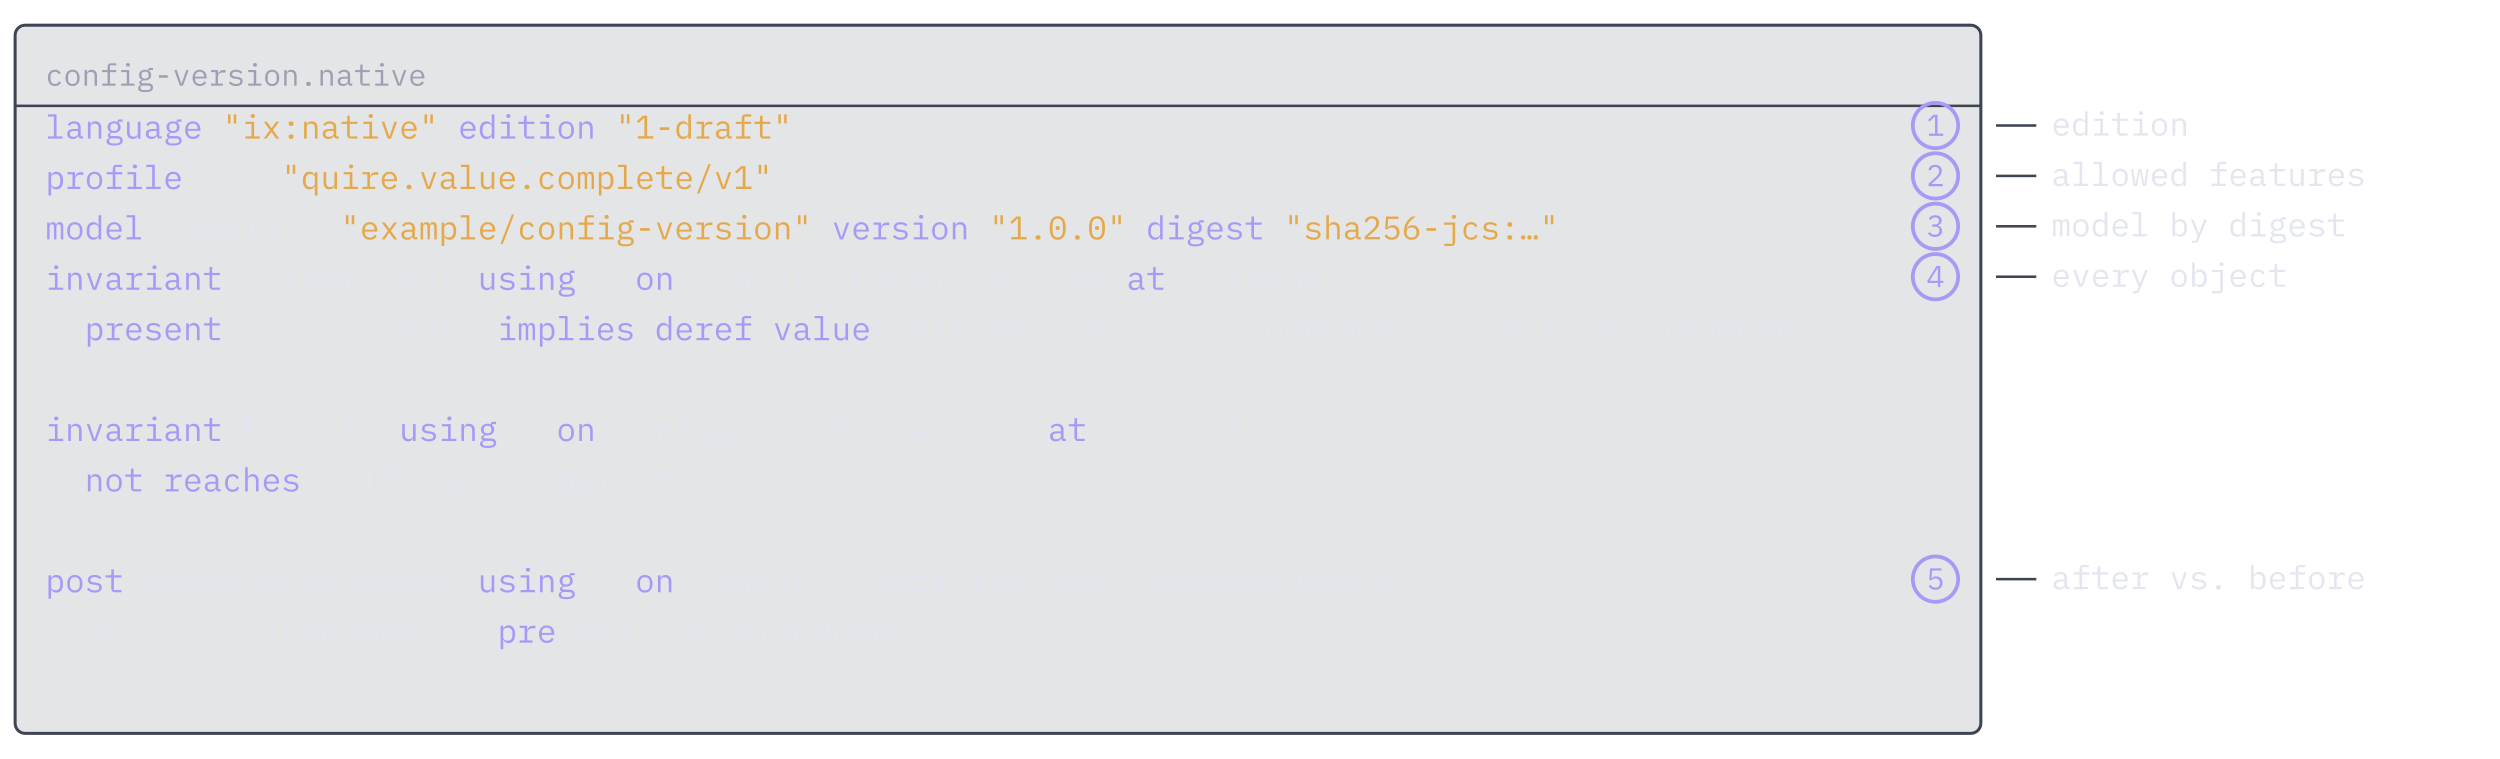
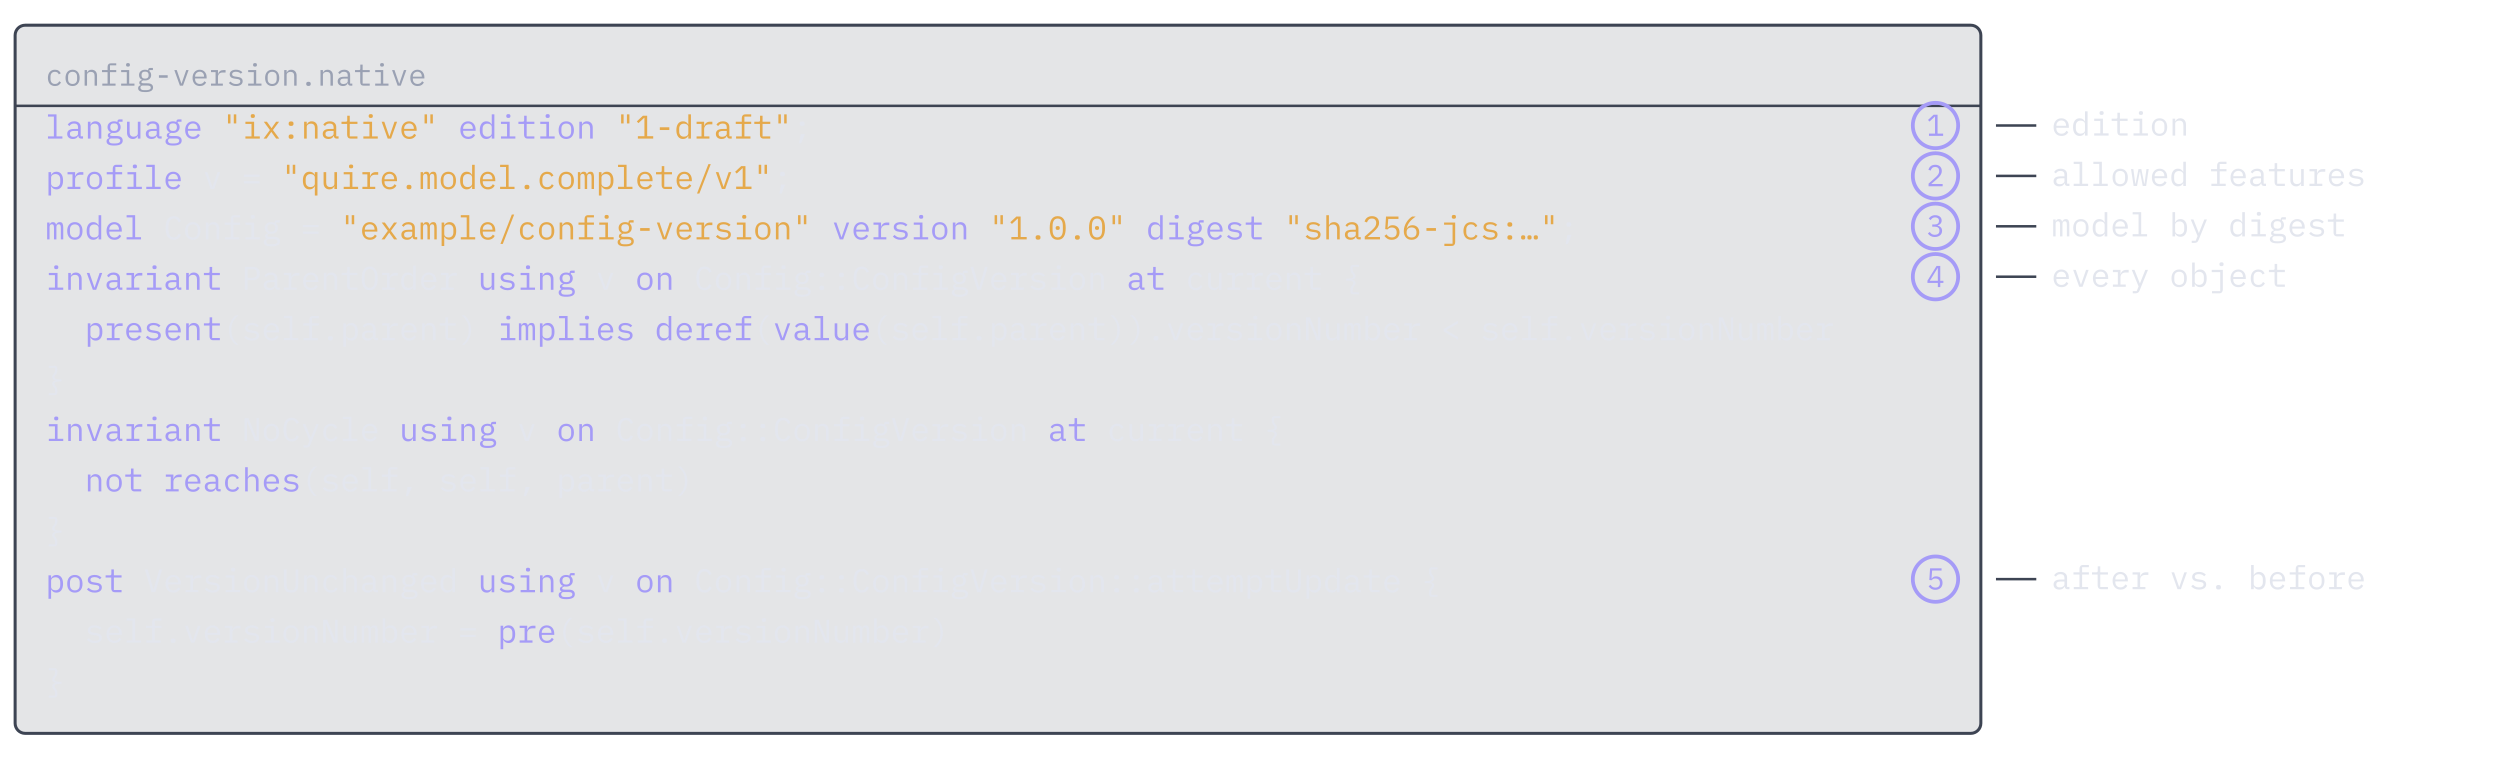
<svg xmlns="http://www.w3.org/2000/svg" width="992" height="301" viewBox="-6 -6 992 301" role="img" aria-label="An annotated QSL unit: (1) the header names the language and edition, (2) the profile says which part of the language the rules use, (3) the model line imports a domain package by exact identity and digest, (4) invariants must hold for every object, (5) a post rule compares a value after an operation with its value before.">
  <defs>
    <path id="mono_C" d="M323 -12Q195 -12 132 81Q70 174 70 349Q70 524 132 617Q195 710 323 710Q371 710 406 697Q441 684 466 662Q491 640 508 612Q525 585 538 557L466 524Q457 547 445 568Q433 588 416 604Q400 619 378 628Q355 637 323 637Q240 637 200 574Q159 511 159 406V292Q159 187 200 124Q240 61 323 61Q355 61 378 70Q400 79 416 94Q433 110 445 130Q457 151 466 174L538 141Q525 112 508 85Q491 58 466 36Q441 14 406 1Q371 -12 323 -12Z" />
    <path id="mono_N" d="M163 588H156V0H80V698H199L437 110H444V698H520V0H401Z" />
    <path id="mono_O" d="M300 -12Q236 -12 190 12Q144 37 114 83Q84 129 70 196Q56 263 56 349Q56 434 70 502Q84 569 114 615Q144 661 190 686Q236 710 300 710Q364 710 410 686Q456 661 486 615Q516 569 530 502Q544 434 544 349Q544 263 530 196Q516 129 486 83Q456 37 410 12Q364 -12 300 -12ZM300 61Q342 61 371 78Q400 94 419 124Q438 154 446 196Q455 239 455 292V406Q455 458 446 501Q438 544 419 574Q400 604 371 620Q342 637 300 637Q258 637 229 620Q200 604 181 574Q162 544 154 501Q145 458 145 406V292Q145 239 154 196Q162 154 181 124Q200 94 229 78Q258 61 300 61Z" />
    <path id="mono_P" d="M90 0V698H344Q441 698 492 645Q543 592 543 497Q543 402 492 349Q441 296 344 296H174V0ZM174 369H342Q395 369 424 396Q454 422 454 471V523Q454 572 424 598Q395 625 342 625H174Z" />
    <path id="mono_U" d="M164 698V279Q164 228 167 188Q170 148 183 120Q196 91 224 76Q251 61 300 61Q349 61 376 76Q404 91 417 120Q430 148 433 188Q436 228 436 279V698H520V299Q520 221 512 163Q505 105 482 66Q458 27 414 8Q371 -12 300 -12Q229 -12 186 8Q142 27 118 66Q95 105 88 163Q80 221 80 299V698Z" />
    <path id="mono_V" d="M243 0 36 698H125L224 349L299 85H304L379 349L478 698H564L357 0Z" />
    <path id="mono_a" d="M495 0Q448 0 428 24Q408 48 403 84H398Q381 39 344 14Q306 -12 243 -12Q162 -12 114 30Q66 72 66 145Q66 217 118 256Q171 295 288 295H398V346Q398 403 366 432Q334 460 275 460Q223 460 190 440Q157 419 137 384L83 424Q93 444 110 463Q127 482 152 496Q177 511 209 520Q241 528 280 528Q371 528 424 482Q478 436 478 354V70H550V0ZM257 55Q288 55 314 62Q339 70 358 82Q377 95 388 112Q398 130 398 150V235H288Q216 235 183 215Q150 195 150 157V136Q150 96 178 76Q207 55 257 55Z" />
    <path id="mono_b" d="M95 740H175V432H179Q229 528 338 528Q433 528 486 457Q540 386 540 258Q540 130 486 59Q433 -12 338 -12Q229 -12 179 84H175V0H95ZM307 59Q377 59 416 102Q454 144 454 214V302Q454 372 416 414Q377 457 307 457Q280 457 256 450Q232 443 214 430Q196 416 186 396Q175 377 175 351V165Q175 139 186 120Q196 100 214 86Q232 73 256 66Q280 59 307 59Z" />
    <path id="mono_braceleft" d="M319 -138Q277 -138 256 -114Q235 -91 235 -56V7Q235 34 240 54Q246 74 254 90Q262 106 272 118Q282 131 291 142Q308 162 314 176Q321 191 321 207Q321 245 286 262Q251 280 183 280H105V342H183Q251 342 286 360Q321 377 321 415Q321 431 314 446Q308 460 291 480Q282 491 272 504Q262 516 254 532Q246 547 240 568Q235 588 235 615V678Q235 713 256 736Q277 760 319 760H495V698H304V621Q304 580 316 558Q328 536 344 515Q361 493 376 470Q391 446 391 414Q391 372 362 346Q332 320 281 313V309Q332 302 362 276Q391 250 391 208Q391 176 376 152Q361 129 344 107Q328 86 316 64Q304 42 304 1V-76H495V-138Z" />
    <path id="mono_braceright" d="M281 760Q323 760 344 736Q365 713 365 678V615Q365 588 360 568Q354 547 346 532Q338 516 328 504Q318 491 309 480Q292 460 286 446Q279 431 279 415Q279 377 314 360Q349 342 417 342H495V280H417Q349 280 314 262Q279 245 279 207Q279 191 286 176Q292 162 309 142Q318 131 328 118Q338 106 346 90Q354 74 360 54Q365 34 365 7V-56Q365 -91 344 -114Q323 -138 281 -138H105V-76H296V1Q296 42 284 64Q272 86 256 107Q239 129 224 152Q209 176 209 208Q209 250 238 276Q268 302 319 309V313Q268 320 238 346Q209 372 209 414Q209 446 224 470Q239 493 256 515Q272 536 284 558Q296 580 296 621V698H105V760Z" />
    <path id="mono_c" d="M318 -12Q262 -12 218 8Q175 27 145 62Q115 97 100 147Q84 197 84 258Q84 319 100 369Q116 419 146 454Q176 490 219 509Q262 528 317 528Q392 528 439 495Q486 462 508 409L444 375Q430 415 398 437Q365 459 317 459Q282 459 254 448Q227 436 208 415Q189 394 180 365Q170 336 170 302V214Q170 180 180 151Q189 122 208 101Q227 80 255 68Q283 57 319 57Q371 57 405 81Q439 105 459 147L516 108Q493 56 444 22Q396 -12 318 -12Z" />
    <path id="mono_colon" d="M300 -9Q259 -9 242 8Q226 25 226 51V69Q226 95 242 112Q259 129 300 129Q341 129 358 112Q374 95 374 69V51Q374 25 358 8Q341 -9 300 -9ZM300 387Q259 387 242 404Q226 421 226 447V465Q226 491 242 508Q259 525 300 525Q341 525 358 508Q374 491 374 465V447Q374 421 358 404Q341 387 300 387Z" />
    <path id="mono_comma" d="M257 136H386L271 -141H204Z" />
    <path id="mono_d" d="M425 84H421Q371 -12 262 -12Q167 -12 114 59Q60 130 60 258Q60 386 114 457Q167 528 262 528Q371 528 421 432H425V740H505V0H425ZM293 59Q320 59 344 66Q368 73 386 86Q404 100 414 120Q425 139 425 165V351Q425 377 414 396Q404 416 386 430Q368 443 344 450Q320 457 293 457Q223 457 184 414Q146 372 146 302V214Q146 144 184 102Q223 59 293 59Z" />
    <path id="mono_e" d="M309 -12Q253 -12 208 7Q164 26 132 62Q101 97 84 146Q67 196 67 257Q67 319 84 369Q102 419 133 454Q164 490 208 509Q251 528 304 528Q356 528 398 509Q441 490 471 456Q501 423 517 377Q533 331 533 276V238H151V214Q151 180 162 151Q173 122 194 101Q214 80 244 68Q273 57 309 57Q361 57 399 81Q437 105 457 147L516 107Q493 55 440 22Q386 -12 309 -12ZM304 462Q271 462 243 450Q215 438 194 417Q174 396 162 368Q151 339 151 305V298H447V309Q447 343 436 371Q426 399 408 420Q389 440 362 451Q336 462 304 462Z" />
    <path id="mono_ellipsis" d="M107 -4Q72 -4 58 10Q44 25 44 47V76Q44 98 58 112Q72 127 107 127Q142 127 156 112Q170 98 170 76V47Q170 25 156 10Q142 -4 107 -4ZM300 -4Q265 -4 251 10Q237 25 237 47V76Q237 98 251 112Q265 127 300 127Q335 127 349 112Q363 98 363 76V47Q363 25 349 10Q335 -4 300 -4ZM493 -4Q458 -4 444 10Q430 25 430 47V76Q430 98 444 112Q458 127 493 127Q528 127 542 112Q556 98 556 76V47Q556 25 542 10Q528 -4 493 -4Z" />
    <path id="mono_equal" d="M62 372V440H538V372ZM62 172V240H538V172Z" />
    <path id="mono_f" d="M83 68H257V448H73V516H257V622Q257 674 284 707Q312 740 371 740H544V672H337V516H544V448H337V68H521V0H83Z" />
    <path id="mono_five" d="M501 625H189L169 358H176Q202 393 234 414Q266 434 322 434Q368 434 406 420Q445 405 473 377Q501 349 517 310Q533 270 533 219Q533 168 517 126Q501 83 470 52Q439 22 395 5Q351 -12 295 -12Q251 -12 216 -2Q182 8 156 25Q129 42 109 63Q89 84 73 107L136 155Q150 134 164 117Q179 100 198 88Q217 75 241 68Q265 61 297 61Q369 61 408 100Q446 139 446 208V216Q446 285 407 324Q368 363 295 363Q245 363 218 346Q190 329 167 304L96 314L121 698H501Z" />
    <path id="mono_four" d="M378 0V137H34V211L336 698H458V206H562V137H458V0ZM109 206H378V633H374Z" />
    <path id="mono_g" d="M561 -59Q561 -137 496 -174Q431 -212 301 -212Q176 -212 122 -179Q67 -146 67 -84Q67 -42 89 -19Q111 4 151 15V27Q129 38 117 55Q105 72 105 98Q105 138 132 158Q158 178 198 188V192Q150 213 124 254Q97 295 97 350Q97 389 111 422Q125 455 152 478Q178 502 215 515Q252 528 297 528Q355 528 399 507V516Q399 546 413 566Q427 586 461 586H556V516H440V481Q468 457 483 424Q498 391 498 350Q498 311 484 278Q469 245 443 222Q417 198 380 185Q342 172 297 172Q284 172 272 173Q260 174 248 176Q236 174 223 170Q210 165 199 158Q188 150 181 140Q174 130 174 117Q174 94 197 86Q220 79 257 79H371Q471 79 516 42Q561 4 561 -59ZM486 -63Q486 -32 461 -14Q436 5 374 5H195Q143 -16 143 -65Q143 -99 170 -124Q197 -148 260 -148H338Q408 -148 447 -126Q486 -105 486 -63ZM297 234Q357 234 386 262Q414 290 414 336V365Q414 411 386 438Q357 466 297 466Q237 466 209 438Q181 411 181 365V336Q181 290 209 262Q237 234 297 234Z" />
    <path id="mono_h" d="M98 740H178V432H182Q190 451 202 468Q214 486 232 499Q249 512 273 520Q297 528 329 528Q410 528 459 476Q508 425 508 331V0H428V317Q428 388 397 422Q366 457 306 457Q282 457 259 451Q236 445 218 433Q200 421 189 402Q178 383 178 358V0H98Z" />
    <path id="mono_hyphen" d="M155 262V346H445V262Z" />
    <path id="mono_i" d="M332 630Q297 630 283 644Q269 659 269 681V697Q269 719 283 734Q297 748 332 748Q367 748 381 734Q395 719 395 697V681Q395 659 381 644Q367 630 332 630ZM106 68H292V448H106V516H372V68H546V0H106Z" />
    <path id="mono_j" d="M102 -132H352V448H93V516H432V-82Q432 -134 404 -167Q377 -200 318 -200H102ZM392 630Q357 630 343 644Q329 659 329 681V697Q329 719 343 734Q357 748 392 748Q427 748 441 734Q455 719 455 697V681Q455 659 441 644Q427 630 392 630Z" />
    <path id="mono_l" d="M80 68H260V672H80V740H340V68H520V0H80Z" />
    <path id="mono_less" d="M85 265V345L515 594V511L160 310V302L515 101V16Z" />
    <path id="mono_m" d="M54 0V516H128V456H132Q144 486 166 507Q188 528 231 528Q276 528 298 506Q320 483 325 447H328Q342 482 368 505Q394 528 440 528Q503 528 524 484Q546 440 546 358V0H472V345Q472 411 458 436Q445 462 409 462Q377 462 357 442Q337 421 337 379V0H263V345Q263 411 250 436Q236 462 201 462Q169 462 148 442Q128 421 128 379V0Z" />
    <path id="mono_n" d="M98 0V516H178V432H182Q190 451 202 468Q214 486 232 499Q249 512 273 520Q297 528 329 528Q410 528 459 476Q508 425 508 331V0H428V317Q428 388 397 422Q366 457 306 457Q282 457 259 451Q236 445 218 433Q200 421 189 402Q178 383 178 358V0Z" />
    <path id="mono_o" d="M300 -12Q246 -12 202 7Q159 26 128 62Q98 97 82 146Q66 196 66 258Q66 319 82 369Q98 419 128 454Q159 490 202 509Q246 528 300 528Q354 528 398 509Q441 490 472 454Q502 419 518 369Q534 319 534 258Q534 196 518 146Q502 97 472 62Q441 26 398 7Q354 -12 300 -12ZM300 57Q367 57 408 97Q449 137 449 221V295Q449 379 408 419Q367 459 300 459Q233 459 192 419Q151 379 151 295V221Q151 137 192 97Q233 57 300 57Z" />
    <path id="mono_one" d="M85 0V73H285V636H278L102 472L53 525L238 698H369V73H553V0Z" />
    <path id="mono_p" d="M95 516H175V432H179Q229 528 338 528Q433 528 486 457Q540 386 540 258Q540 130 486 59Q433 -12 338 -12Q229 -12 179 84H175V-200H95ZM307 59Q377 59 416 102Q454 144 454 214V302Q454 372 416 414Q377 457 307 457Q280 457 256 450Q232 443 214 430Q196 416 186 396Q175 377 175 351V165Q175 139 186 120Q196 100 214 86Q232 73 256 66Q280 59 307 59Z" />
    <path id="mono_parenleft" d="M205 311Q205 384 222 452Q238 519 266 577Q295 635 333 682Q371 728 413 760H494Q450 727 412 684Q373 640 344 588Q314 537 297 478Q280 418 280 354V268Q280 204 297 144Q314 85 344 34Q373 -18 412 -62Q450 -105 494 -138H413Q371 -107 333 -60Q295 -13 266 45Q238 103 222 170Q205 238 205 311Z" />
    <path id="mono_parenright" d="M395 311Q395 238 378 170Q362 103 334 45Q305 -13 267 -60Q229 -107 187 -138H106Q149 -105 188 -62Q227 -18 256 34Q286 85 303 144Q320 204 320 268V354Q320 418 303 478Q286 537 256 588Q227 640 188 684Q149 727 106 760H187Q229 728 267 682Q305 635 334 577Q362 519 378 452Q395 384 395 311Z" />
    <path id="mono_period" d="M300 -9Q259 -9 242 8Q226 25 226 51V69Q226 95 242 112Q259 129 300 129Q341 129 358 112Q374 95 374 69V51Q374 25 358 8Q341 -9 300 -9Z" />
    <path id="mono_q" d="M425 84H421Q371 -12 262 -12Q167 -12 114 59Q60 130 60 258Q60 386 114 457Q167 528 262 528Q371 528 421 432H425V516H505V-200H425ZM293 59Q320 59 344 66Q368 73 386 86Q404 100 414 120Q425 139 425 165V351Q425 377 414 396Q404 416 386 430Q368 443 344 450Q320 457 293 457Q223 457 184 414Q146 372 146 302V214Q146 144 184 102Q223 59 293 59Z" />
    <path id="mono_quotedbl" d="M174 463V740H250V463ZM351 463V740H427V463Z" />
    <path id="mono_r" d="M77 68H228V448H77V516H308V386H313Q329 447 374 482Q418 516 487 516H559V436H462Q393 436 350 396Q308 356 308 291V68H469V0H77Z" />
    <path id="mono_s" d="M306 -12Q225 -12 166 16Q108 43 67 89L121 136Q158 97 202 76Q246 55 308 55Q368 55 406 76Q445 98 445 144Q445 164 438 178Q430 191 417 199Q404 207 388 212Q372 216 354 219L273 231Q246 235 214 242Q183 249 157 264Q131 280 114 306Q96 332 96 374Q96 413 112 442Q127 470 155 490Q183 509 221 518Q259 528 304 528Q374 528 426 506Q477 484 514 445L462 396Q453 407 440 418Q426 430 406 440Q387 449 361 455Q335 461 301 461Q240 461 208 440Q175 419 175 379Q175 359 182 346Q190 332 203 324Q216 316 232 312Q249 307 266 304L347 292Q375 288 406 281Q437 274 463 258Q489 243 506 217Q524 191 524 149Q524 72 464 30Q405 -12 306 -12Z" />
    <path id="mono_semicolon" d="M257 136H386L271 -141H204ZM300 387Q259 387 242 404Q226 421 226 447V465Q226 491 242 508Q259 525 300 525Q341 525 358 508Q374 491 374 465V447Q374 421 358 404Q341 387 300 387Z" />
    <path id="mono_six" d="M301 -12Q246 -12 202 6Q158 25 128 60Q97 94 80 144Q64 194 64 256Q64 334 88 402Q111 471 148 528Q184 584 229 628Q274 671 317 698H425Q368 657 324 618Q279 579 245 536Q211 494 188 446Q165 397 150 336L155 334Q180 377 221 406Q262 434 327 434Q373 434 411 419Q449 404 477 376Q505 348 520 308Q536 268 536 219Q536 168 519 126Q502 83 472 52Q441 22 398 5Q354 -12 301 -12ZM300 59Q372 59 412 98Q451 137 451 208V216Q451 287 412 326Q372 365 300 365Q228 365 188 326Q149 287 149 216V208Q149 137 188 98Q228 59 300 59Z" />
    <path id="mono_slash" d="M90 -138 438 760H510L162 -138Z" />
    <path id="mono_t" d="M325 0Q266 0 238 33Q211 66 211 118V448H39V516H167Q193 516 204 526Q214 537 214 563V698H291V516H526V448H291V68H526V0Z" />
    <path id="mono_three" d="M270 402Q343 402 380 434Q416 467 416 518V525Q416 581 380 609Q345 637 288 637Q232 637 198 612Q163 588 141 548L78 596Q91 617 110 638Q129 658 154 674Q180 690 214 700Q247 710 290 710Q335 710 374 698Q413 687 442 664Q471 642 488 609Q504 576 504 534Q504 500 494 473Q483 446 464 426Q446 406 421 392Q396 378 368 371V367Q397 361 424 348Q451 334 472 312Q493 291 506 260Q518 230 518 191Q518 146 500 108Q483 71 452 44Q420 18 376 3Q331 -12 277 -12Q231 -12 196 -2Q160 8 132 25Q105 42 84 63Q64 84 48 107L111 155Q125 134 140 117Q155 100 174 88Q194 75 219 68Q244 61 277 61Q351 61 390 95Q430 129 430 192V200Q430 262 392 296Q353 330 276 330H193V402Z" />
    <path id="mono_two" d="M537 0H71V86L304 296Q355 342 388 390Q421 439 421 493V505Q421 568 388 602Q355 637 290 637Q226 637 192 604Q157 572 140 518L65 546Q75 577 92 606Q110 636 137 659Q164 682 202 696Q241 710 292 710Q344 710 384 695Q425 680 452 653Q480 626 494 589Q509 552 509 508Q509 468 498 433Q486 398 466 366Q445 334 416 304Q388 273 353 243L158 73H537Z" />
    <path id="mono_u" d="M422 84H418Q410 65 398 48Q386 30 368 17Q351 4 327 -4Q303 -12 271 -12Q190 -12 141 40Q92 91 92 185V516H172V199Q172 128 203 94Q234 59 294 59Q318 59 341 65Q364 71 382 83Q400 95 411 114Q422 132 422 158V516H502V0H422Z" />
    <path id="mono_v" d="M249 0 64 516H145L219 300L299 67H303L383 300L457 516H536L351 0Z" />
    <path id="mono_w" d="M30 516H101L160 70H169L257 516H345L433 70H442L501 516H570L491 0H387L305 432H297L213 0H109Z" />
    <path id="mono_x" d="M61 0 253 262 66 516H162L240 407L302 321H306L366 407L443 516H535L346 263L540 0H444L357 121L298 203H294L237 121L153 0Z" />
    <path id="mono_y" d="M467 516H547L291 -113Q282 -135 271 -152Q260 -168 245 -178Q230 -189 209 -194Q188 -200 159 -200H83V-132H203L261 10L53 516H135L222 300L299 104H303L380 300Z" />
    <path id="mono_zero" d="M300 -12Q236 -12 190 12Q144 37 114 83Q84 129 70 196Q56 263 56 349Q56 434 70 502Q84 569 114 615Q144 661 190 686Q236 710 300 710Q364 710 410 686Q456 661 486 615Q516 569 530 502Q544 434 544 349Q544 263 530 196Q516 129 486 83Q456 37 410 12Q364 -12 300 -12ZM300 61Q342 61 372 78Q402 94 420 124Q439 154 448 196Q457 239 457 292V406Q457 458 448 501Q439 544 420 574Q402 604 372 620Q342 637 300 637Q258 637 228 620Q198 604 180 574Q161 544 152 501Q143 458 143 406V292Q143 239 152 196Q161 154 180 124Q198 94 228 78Q258 61 300 61ZM300 290Q265 290 252 304Q238 318 238 338V360Q238 380 252 394Q265 408 300 408Q335 408 348 394Q362 380 362 360V338Q362 318 348 304Q335 290 300 290Z" />
  </defs>
  <rect x="0" y="4" width="780" height="281" rx="4" stroke="#3d4453" stroke-width="1.2" fill="#3d4453" fill-opacity="0.14" />
  <g fill="#9aa1b3" transform="translate(12,28) scale(0.012,-0.012)">
    <use href="#mono_c" x="0" />
    <use href="#mono_o" x="600" />
    <use href="#mono_n" x="1200" />
    <use href="#mono_f" x="1800" />
    <use href="#mono_i" x="2400" />
    <use href="#mono_g" x="3000" />
    <use href="#mono_hyphen" x="3600" />
    <use href="#mono_v" x="4200" />
    <use href="#mono_e" x="4800" />
    <use href="#mono_r" x="5400" />
    <use href="#mono_s" x="6000" />
    <use href="#mono_i" x="6600" />
    <use href="#mono_o" x="7200" />
    <use href="#mono_n" x="7800" />
    <use href="#mono_period" x="8400" />
    <use href="#mono_n" x="9000" />
    <use href="#mono_a" x="9600" />
    <use href="#mono_t" x="10200" />
    <use href="#mono_i" x="10800" />
    <use href="#mono_v" x="11400" />
    <use href="#mono_e" x="12000" />
  </g>
  <path d="M0,36 L780,36" fill="none" stroke="#3d4453" stroke-width="1" />
  <g fill="#a59bf7" transform="translate(12,49) scale(0.013,-0.013)">
    <use href="#mono_l" x="0" />
    <use href="#mono_a" x="600" />
    <use href="#mono_n" x="1200" />
    <use href="#mono_g" x="1800" />
    <use href="#mono_u" x="2400" />
    <use href="#mono_a" x="3000" />
    <use href="#mono_g" x="3600" />
    <use href="#mono_e" x="4200" />
  </g>
  <g fill="#e3e6ee" transform="translate(74.4,49) scale(0.013,-0.013)" />
  <g fill="#e5a94b" transform="translate(82.2,49) scale(0.013,-0.013)">
    <use href="#mono_quotedbl" x="0" />
    <use href="#mono_i" x="600" />
    <use href="#mono_x" x="1200" />
    <use href="#mono_colon" x="1800" />
    <use href="#mono_n" x="2400" />
    <use href="#mono_a" x="3000" />
    <use href="#mono_t" x="3600" />
    <use href="#mono_i" x="4200" />
    <use href="#mono_v" x="4800" />
    <use href="#mono_e" x="5400" />
    <use href="#mono_quotedbl" x="6000" />
  </g>
  <g fill="#e3e6ee" transform="translate(168,49) scale(0.013,-0.013)" />
  <g fill="#a59bf7" transform="translate(175.8,49) scale(0.013,-0.013)">
    <use href="#mono_e" x="0" />
    <use href="#mono_d" x="600" />
    <use href="#mono_i" x="1200" />
    <use href="#mono_t" x="1800" />
    <use href="#mono_i" x="2400" />
    <use href="#mono_o" x="3000" />
    <use href="#mono_n" x="3600" />
  </g>
  <g fill="#e3e6ee" transform="translate(230.4,49) scale(0.013,-0.013)" />
  <g fill="#e5a94b" transform="translate(238.2,49) scale(0.013,-0.013)">
    <use href="#mono_quotedbl" x="0" />
    <use href="#mono_one" x="600" />
    <use href="#mono_hyphen" x="1200" />
    <use href="#mono_d" x="1800" />
    <use href="#mono_r" x="2400" />
    <use href="#mono_a" x="3000" />
    <use href="#mono_f" x="3600" />
    <use href="#mono_t" x="4200" />
    <use href="#mono_quotedbl" x="4800" />
  </g>
  <g fill="#e3e6ee" transform="translate(308.4,49) scale(0.013,-0.013)">
    <use href="#mono_semicolon" x="0" />
  </g>
  <g fill="#a59bf7" transform="translate(12,69) scale(0.013,-0.013)">
    <use href="#mono_p" x="0" />
    <use href="#mono_r" x="600" />
    <use href="#mono_o" x="1200" />
    <use href="#mono_f" x="1800" />
    <use href="#mono_i" x="2400" />
    <use href="#mono_l" x="3000" />
    <use href="#mono_e" x="3600" />
  </g>
  <g fill="#e3e6ee" transform="translate(66.6,69) scale(0.013,-0.013)" />
  <g fill="#e3e6ee" transform="translate(74.4,69) scale(0.013,-0.013)">
    <use href="#mono_v" x="0" />
  </g>
  <g fill="#e3e6ee" transform="translate(82.2,69) scale(0.013,-0.013)" />
  <g fill="#e3e6ee" transform="translate(90,69) scale(0.013,-0.013)">
    <use href="#mono_equal" x="0" />
  </g>
  <g fill="#e3e6ee" transform="translate(97.8,69) scale(0.013,-0.013)" />
  <g fill="#e5a94b" transform="translate(105.6,69) scale(0.013,-0.013)">
    <use href="#mono_quotedbl" x="0" />
    <use href="#mono_q" x="600" />
    <use href="#mono_u" x="1200" />
    <use href="#mono_i" x="1800" />
    <use href="#mono_r" x="2400" />
    <use href="#mono_e" x="3000" />
    <use href="#mono_period" x="3600" />
-     <use href="#mono_v" x="4200" />
-     <use href="#mono_a" x="4800" />
-     <use href="#mono_l" x="5400" />
-     <use href="#mono_u" x="6000" />
-     <use href="#mono_e" x="6600" />
+     <use href="#mono_m" x="4200" />
+     <use href="#mono_o" x="4800" />
+     <use href="#mono_d" x="5400" />
+     <use href="#mono_e" x="6000" />
+     <use href="#mono_l" x="6600" />
    <use href="#mono_period" x="7200" />
    <use href="#mono_c" x="7800" />
    <use href="#mono_o" x="8400" />
    <use href="#mono_m" x="9000" />
    <use href="#mono_p" x="9600" />
    <use href="#mono_l" x="10200" />
    <use href="#mono_e" x="10800" />
    <use href="#mono_t" x="11400" />
    <use href="#mono_e" x="12000" />
    <use href="#mono_slash" x="12600" />
    <use href="#mono_v" x="13200" />
    <use href="#mono_one" x="13800" />
    <use href="#mono_quotedbl" x="14400" />
  </g>
  <g fill="#e3e6ee" transform="translate(300.6,69) scale(0.013,-0.013)">
    <use href="#mono_semicolon" x="0" />
  </g>
  <g fill="#a59bf7" transform="translate(12,89) scale(0.013,-0.013)">
    <use href="#mono_m" x="0" />
    <use href="#mono_o" x="600" />
    <use href="#mono_d" x="1200" />
    <use href="#mono_e" x="1800" />
    <use href="#mono_l" x="2400" />
  </g>
  <g fill="#e3e6ee" transform="translate(51,89) scale(0.013,-0.013)" />
  <g fill="#e3e6ee" transform="translate(58.8,89) scale(0.013,-0.013)">
    <use href="#mono_C" x="0" />
    <use href="#mono_o" x="600" />
    <use href="#mono_n" x="1200" />
    <use href="#mono_f" x="1800" />
    <use href="#mono_i" x="2400" />
    <use href="#mono_g" x="3000" />
  </g>
  <g fill="#e3e6ee" transform="translate(105.6,89) scale(0.013,-0.013)" />
  <g fill="#e3e6ee" transform="translate(113.4,89) scale(0.013,-0.013)">
    <use href="#mono_equal" x="0" />
  </g>
  <g fill="#e3e6ee" transform="translate(121.2,89) scale(0.013,-0.013)" />
  <g fill="#e5a94b" transform="translate(129,89) scale(0.013,-0.013)">
    <use href="#mono_quotedbl" x="0" />
    <use href="#mono_e" x="600" />
    <use href="#mono_x" x="1200" />
    <use href="#mono_a" x="1800" />
    <use href="#mono_m" x="2400" />
    <use href="#mono_p" x="3000" />
    <use href="#mono_l" x="3600" />
    <use href="#mono_e" x="4200" />
    <use href="#mono_slash" x="4800" />
    <use href="#mono_c" x="5400" />
    <use href="#mono_o" x="6000" />
    <use href="#mono_n" x="6600" />
    <use href="#mono_f" x="7200" />
    <use href="#mono_i" x="7800" />
    <use href="#mono_g" x="8400" />
    <use href="#mono_hyphen" x="9000" />
    <use href="#mono_v" x="9600" />
    <use href="#mono_e" x="10200" />
    <use href="#mono_r" x="10800" />
    <use href="#mono_s" x="11400" />
    <use href="#mono_i" x="12000" />
    <use href="#mono_o" x="12600" />
    <use href="#mono_n" x="13200" />
    <use href="#mono_quotedbl" x="13800" />
  </g>
  <g fill="#e3e6ee" transform="translate(316.2,89) scale(0.013,-0.013)" />
  <g fill="#a59bf7" transform="translate(324,89) scale(0.013,-0.013)">
    <use href="#mono_v" x="0" />
    <use href="#mono_e" x="600" />
    <use href="#mono_r" x="1200" />
    <use href="#mono_s" x="1800" />
    <use href="#mono_i" x="2400" />
    <use href="#mono_o" x="3000" />
    <use href="#mono_n" x="3600" />
  </g>
  <g fill="#e3e6ee" transform="translate(378.6,89) scale(0.013,-0.013)" />
  <g fill="#e5a94b" transform="translate(386.4,89) scale(0.013,-0.013)">
    <use href="#mono_quotedbl" x="0" />
    <use href="#mono_one" x="600" />
    <use href="#mono_period" x="1200" />
    <use href="#mono_zero" x="1800" />
    <use href="#mono_period" x="2400" />
    <use href="#mono_zero" x="3000" />
    <use href="#mono_quotedbl" x="3600" />
  </g>
  <g fill="#e3e6ee" transform="translate(441,89) scale(0.013,-0.013)" />
  <g fill="#a59bf7" transform="translate(448.8,89) scale(0.013,-0.013)">
    <use href="#mono_d" x="0" />
    <use href="#mono_i" x="600" />
    <use href="#mono_g" x="1200" />
    <use href="#mono_e" x="1800" />
    <use href="#mono_s" x="2400" />
    <use href="#mono_t" x="3000" />
  </g>
  <g fill="#e3e6ee" transform="translate(495.6,89) scale(0.013,-0.013)" />
  <g fill="#e5a94b" transform="translate(503.4,89) scale(0.013,-0.013)">
    <use href="#mono_quotedbl" x="0" />
    <use href="#mono_s" x="600" />
    <use href="#mono_h" x="1200" />
    <use href="#mono_a" x="1800" />
    <use href="#mono_two" x="2400" />
    <use href="#mono_five" x="3000" />
    <use href="#mono_six" x="3600" />
    <use href="#mono_hyphen" x="4200" />
    <use href="#mono_j" x="4800" />
    <use href="#mono_c" x="5400" />
    <use href="#mono_s" x="6000" />
    <use href="#mono_colon" x="6600" />
    <use href="#mono_ellipsis" x="7200" />
    <use href="#mono_quotedbl" x="7800" />
  </g>
  <g fill="#e3e6ee" transform="translate(612.6,89) scale(0.013,-0.013)">
    <use href="#mono_semicolon" x="0" />
  </g>
  <g fill="#a59bf7" transform="translate(12,109) scale(0.013,-0.013)">
    <use href="#mono_i" x="0" />
    <use href="#mono_n" x="600" />
    <use href="#mono_v" x="1200" />
    <use href="#mono_a" x="1800" />
    <use href="#mono_r" x="2400" />
    <use href="#mono_i" x="3000" />
    <use href="#mono_a" x="3600" />
    <use href="#mono_n" x="4200" />
    <use href="#mono_t" x="4800" />
  </g>
  <g fill="#e3e6ee" transform="translate(82.2,109) scale(0.013,-0.013)" />
  <g fill="#e3e6ee" transform="translate(90,109) scale(0.013,-0.013)">
    <use href="#mono_P" x="0" />
    <use href="#mono_a" x="600" />
    <use href="#mono_r" x="1200" />
    <use href="#mono_e" x="1800" />
    <use href="#mono_n" x="2400" />
    <use href="#mono_t" x="3000" />
    <use href="#mono_O" x="3600" />
    <use href="#mono_r" x="4200" />
    <use href="#mono_d" x="4800" />
    <use href="#mono_e" x="5400" />
    <use href="#mono_r" x="6000" />
  </g>
  <g fill="#e3e6ee" transform="translate(175.8,109) scale(0.013,-0.013)" />
  <g fill="#a59bf7" transform="translate(183.6,109) scale(0.013,-0.013)">
    <use href="#mono_u" x="0" />
    <use href="#mono_s" x="600" />
    <use href="#mono_i" x="1200" />
    <use href="#mono_n" x="1800" />
    <use href="#mono_g" x="2400" />
  </g>
  <g fill="#e3e6ee" transform="translate(222.6,109) scale(0.013,-0.013)" />
  <g fill="#e3e6ee" transform="translate(230.4,109) scale(0.013,-0.013)">
    <use href="#mono_v" x="0" />
  </g>
  <g fill="#e3e6ee" transform="translate(238.2,109) scale(0.013,-0.013)" />
  <g fill="#a59bf7" transform="translate(246,109) scale(0.013,-0.013)">
    <use href="#mono_o" x="0" />
    <use href="#mono_n" x="600" />
  </g>
  <g fill="#e3e6ee" transform="translate(261.6,109) scale(0.013,-0.013)" />
  <g fill="#e3e6ee" transform="translate(269.4,109) scale(0.013,-0.013)">
    <use href="#mono_C" x="0" />
    <use href="#mono_o" x="600" />
    <use href="#mono_n" x="1200" />
    <use href="#mono_f" x="1800" />
    <use href="#mono_i" x="2400" />
    <use href="#mono_g" x="3000" />
  </g>
  <g fill="#e3e6ee" transform="translate(316.2,109) scale(0.013,-0.013)">
    <use href="#mono_colon" x="0" />
    <use href="#mono_colon" x="600" />
  </g>
  <g fill="#e3e6ee" transform="translate(331.8,109) scale(0.013,-0.013)">
    <use href="#mono_C" x="0" />
    <use href="#mono_o" x="600" />
    <use href="#mono_n" x="1200" />
    <use href="#mono_f" x="1800" />
    <use href="#mono_i" x="2400" />
    <use href="#mono_g" x="3000" />
    <use href="#mono_V" x="3600" />
    <use href="#mono_e" x="4200" />
    <use href="#mono_r" x="4800" />
    <use href="#mono_s" x="5400" />
    <use href="#mono_i" x="6000" />
    <use href="#mono_o" x="6600" />
    <use href="#mono_n" x="7200" />
  </g>
  <g fill="#e3e6ee" transform="translate(433.2,109) scale(0.013,-0.013)" />
  <g fill="#a59bf7" transform="translate(441,109) scale(0.013,-0.013)">
    <use href="#mono_a" x="0" />
    <use href="#mono_t" x="600" />
  </g>
  <g fill="#e3e6ee" transform="translate(456.6,109) scale(0.013,-0.013)" />
  <g fill="#e3e6ee" transform="translate(464.4,109) scale(0.013,-0.013)">
    <use href="#mono_c" x="0" />
    <use href="#mono_u" x="600" />
    <use href="#mono_r" x="1200" />
    <use href="#mono_r" x="1800" />
    <use href="#mono_e" x="2400" />
    <use href="#mono_n" x="3000" />
    <use href="#mono_t" x="3600" />
  </g>
  <g fill="#e3e6ee" transform="translate(519,109) scale(0.013,-0.013)" />
  <g fill="#e3e6ee" transform="translate(526.8,109) scale(0.013,-0.013)">
    <use href="#mono_braceleft" x="0" />
  </g>
  <g fill="#e3e6ee" transform="translate(12,129) scale(0.013,-0.013)" />
  <g fill="#a59bf7" transform="translate(27.6,129) scale(0.013,-0.013)">
    <use href="#mono_p" x="0" />
    <use href="#mono_r" x="600" />
    <use href="#mono_e" x="1200" />
    <use href="#mono_s" x="1800" />
    <use href="#mono_e" x="2400" />
    <use href="#mono_n" x="3000" />
    <use href="#mono_t" x="3600" />
  </g>
  <g fill="#e3e6ee" transform="translate(82.2,129) scale(0.013,-0.013)">
    <use href="#mono_parenleft" x="0" />
  </g>
  <g fill="#e3e6ee" transform="translate(90,129) scale(0.013,-0.013)">
    <use href="#mono_s" x="0" />
    <use href="#mono_e" x="600" />
    <use href="#mono_l" x="1200" />
    <use href="#mono_f" x="1800" />
  </g>
  <g fill="#e3e6ee" transform="translate(121.2,129) scale(0.013,-0.013)">
    <use href="#mono_period" x="0" />
  </g>
  <g fill="#e3e6ee" transform="translate(129,129) scale(0.013,-0.013)">
    <use href="#mono_p" x="0" />
    <use href="#mono_a" x="600" />
    <use href="#mono_r" x="1200" />
    <use href="#mono_e" x="1800" />
    <use href="#mono_n" x="2400" />
    <use href="#mono_t" x="3000" />
  </g>
  <g fill="#e3e6ee" transform="translate(175.8,129) scale(0.013,-0.013)">
    <use href="#mono_parenright" x="0" />
  </g>
  <g fill="#e3e6ee" transform="translate(183.6,129) scale(0.013,-0.013)" />
  <g fill="#a59bf7" transform="translate(191.4,129) scale(0.013,-0.013)">
    <use href="#mono_i" x="0" />
    <use href="#mono_m" x="600" />
    <use href="#mono_p" x="1200" />
    <use href="#mono_l" x="1800" />
    <use href="#mono_i" x="2400" />
    <use href="#mono_e" x="3000" />
    <use href="#mono_s" x="3600" />
  </g>
  <g fill="#e3e6ee" transform="translate(246,129) scale(0.013,-0.013)" />
  <g fill="#a59bf7" transform="translate(253.8,129) scale(0.013,-0.013)">
    <use href="#mono_d" x="0" />
    <use href="#mono_e" x="600" />
    <use href="#mono_r" x="1200" />
    <use href="#mono_e" x="1800" />
    <use href="#mono_f" x="2400" />
  </g>
  <g fill="#e3e6ee" transform="translate(292.8,129) scale(0.013,-0.013)">
    <use href="#mono_parenleft" x="0" />
  </g>
  <g fill="#a59bf7" transform="translate(300.6,129) scale(0.013,-0.013)">
    <use href="#mono_v" x="0" />
    <use href="#mono_a" x="600" />
    <use href="#mono_l" x="1200" />
    <use href="#mono_u" x="1800" />
    <use href="#mono_e" x="2400" />
  </g>
  <g fill="#e3e6ee" transform="translate(339.6,129) scale(0.013,-0.013)">
    <use href="#mono_parenleft" x="0" />
  </g>
  <g fill="#e3e6ee" transform="translate(347.4,129) scale(0.013,-0.013)">
    <use href="#mono_s" x="0" />
    <use href="#mono_e" x="600" />
    <use href="#mono_l" x="1200" />
    <use href="#mono_f" x="1800" />
  </g>
  <g fill="#e3e6ee" transform="translate(378.6,129) scale(0.013,-0.013)">
    <use href="#mono_period" x="0" />
  </g>
  <g fill="#e3e6ee" transform="translate(386.4,129) scale(0.013,-0.013)">
    <use href="#mono_p" x="0" />
    <use href="#mono_a" x="600" />
    <use href="#mono_r" x="1200" />
    <use href="#mono_e" x="1800" />
    <use href="#mono_n" x="2400" />
    <use href="#mono_t" x="3000" />
  </g>
  <g fill="#e3e6ee" transform="translate(433.2,129) scale(0.013,-0.013)">
    <use href="#mono_parenright" x="0" />
    <use href="#mono_parenright" x="600" />
    <use href="#mono_period" x="1200" />
  </g>
  <g fill="#e3e6ee" transform="translate(456.6,129) scale(0.013,-0.013)">
    <use href="#mono_v" x="0" />
    <use href="#mono_e" x="600" />
    <use href="#mono_r" x="1200" />
    <use href="#mono_s" x="1800" />
    <use href="#mono_i" x="2400" />
    <use href="#mono_o" x="3000" />
    <use href="#mono_n" x="3600" />
    <use href="#mono_N" x="4200" />
    <use href="#mono_u" x="4800" />
    <use href="#mono_m" x="5400" />
    <use href="#mono_b" x="6000" />
    <use href="#mono_e" x="6600" />
    <use href="#mono_r" x="7200" />
  </g>
  <g fill="#e3e6ee" transform="translate(558,129) scale(0.013,-0.013)" />
  <g fill="#e3e6ee" transform="translate(565.8,129) scale(0.013,-0.013)">
    <use href="#mono_less" x="0" />
  </g>
  <g fill="#e3e6ee" transform="translate(573.6,129) scale(0.013,-0.013)" />
  <g fill="#e3e6ee" transform="translate(581.4,129) scale(0.013,-0.013)">
    <use href="#mono_s" x="0" />
    <use href="#mono_e" x="600" />
    <use href="#mono_l" x="1200" />
    <use href="#mono_f" x="1800" />
  </g>
  <g fill="#e3e6ee" transform="translate(612.6,129) scale(0.013,-0.013)">
    <use href="#mono_period" x="0" />
  </g>
  <g fill="#e3e6ee" transform="translate(620.4,129) scale(0.013,-0.013)">
    <use href="#mono_v" x="0" />
    <use href="#mono_e" x="600" />
    <use href="#mono_r" x="1200" />
    <use href="#mono_s" x="1800" />
    <use href="#mono_i" x="2400" />
    <use href="#mono_o" x="3000" />
    <use href="#mono_n" x="3600" />
    <use href="#mono_N" x="4200" />
    <use href="#mono_u" x="4800" />
    <use href="#mono_m" x="5400" />
    <use href="#mono_b" x="6000" />
    <use href="#mono_e" x="6600" />
    <use href="#mono_r" x="7200" />
  </g>
  <g fill="#e3e6ee" transform="translate(12,149) scale(0.013,-0.013)">
    <use href="#mono_braceright" x="0" />
  </g>
  <g fill="#a59bf7" transform="translate(12,169) scale(0.013,-0.013)">
    <use href="#mono_i" x="0" />
    <use href="#mono_n" x="600" />
    <use href="#mono_v" x="1200" />
    <use href="#mono_a" x="1800" />
    <use href="#mono_r" x="2400" />
    <use href="#mono_i" x="3000" />
    <use href="#mono_a" x="3600" />
    <use href="#mono_n" x="4200" />
    <use href="#mono_t" x="4800" />
  </g>
  <g fill="#e3e6ee" transform="translate(82.2,169) scale(0.013,-0.013)" />
  <g fill="#e3e6ee" transform="translate(90,169) scale(0.013,-0.013)">
    <use href="#mono_N" x="0" />
    <use href="#mono_o" x="600" />
    <use href="#mono_C" x="1200" />
    <use href="#mono_y" x="1800" />
    <use href="#mono_c" x="2400" />
    <use href="#mono_l" x="3000" />
    <use href="#mono_e" x="3600" />
  </g>
  <g fill="#e3e6ee" transform="translate(144.6,169) scale(0.013,-0.013)" />
  <g fill="#a59bf7" transform="translate(152.4,169) scale(0.013,-0.013)">
    <use href="#mono_u" x="0" />
    <use href="#mono_s" x="600" />
    <use href="#mono_i" x="1200" />
    <use href="#mono_n" x="1800" />
    <use href="#mono_g" x="2400" />
  </g>
  <g fill="#e3e6ee" transform="translate(191.4,169) scale(0.013,-0.013)" />
  <g fill="#e3e6ee" transform="translate(199.2,169) scale(0.013,-0.013)">
    <use href="#mono_v" x="0" />
  </g>
  <g fill="#e3e6ee" transform="translate(207,169) scale(0.013,-0.013)" />
  <g fill="#a59bf7" transform="translate(214.8,169) scale(0.013,-0.013)">
    <use href="#mono_o" x="0" />
    <use href="#mono_n" x="600" />
  </g>
  <g fill="#e3e6ee" transform="translate(230.4,169) scale(0.013,-0.013)" />
  <g fill="#e3e6ee" transform="translate(238.2,169) scale(0.013,-0.013)">
    <use href="#mono_C" x="0" />
    <use href="#mono_o" x="600" />
    <use href="#mono_n" x="1200" />
    <use href="#mono_f" x="1800" />
    <use href="#mono_i" x="2400" />
    <use href="#mono_g" x="3000" />
  </g>
  <g fill="#e3e6ee" transform="translate(285,169) scale(0.013,-0.013)">
    <use href="#mono_colon" x="0" />
    <use href="#mono_colon" x="600" />
  </g>
  <g fill="#e3e6ee" transform="translate(300.6,169) scale(0.013,-0.013)">
    <use href="#mono_C" x="0" />
    <use href="#mono_o" x="600" />
    <use href="#mono_n" x="1200" />
    <use href="#mono_f" x="1800" />
    <use href="#mono_i" x="2400" />
    <use href="#mono_g" x="3000" />
    <use href="#mono_V" x="3600" />
    <use href="#mono_e" x="4200" />
    <use href="#mono_r" x="4800" />
    <use href="#mono_s" x="5400" />
    <use href="#mono_i" x="6000" />
    <use href="#mono_o" x="6600" />
    <use href="#mono_n" x="7200" />
  </g>
  <g fill="#e3e6ee" transform="translate(402,169) scale(0.013,-0.013)" />
  <g fill="#a59bf7" transform="translate(409.8,169) scale(0.013,-0.013)">
    <use href="#mono_a" x="0" />
    <use href="#mono_t" x="600" />
  </g>
  <g fill="#e3e6ee" transform="translate(425.4,169) scale(0.013,-0.013)" />
  <g fill="#e3e6ee" transform="translate(433.2,169) scale(0.013,-0.013)">
    <use href="#mono_c" x="0" />
    <use href="#mono_u" x="600" />
    <use href="#mono_r" x="1200" />
    <use href="#mono_r" x="1800" />
    <use href="#mono_e" x="2400" />
    <use href="#mono_n" x="3000" />
    <use href="#mono_t" x="3600" />
  </g>
  <g fill="#e3e6ee" transform="translate(487.8,169) scale(0.013,-0.013)" />
  <g fill="#e3e6ee" transform="translate(495.6,169) scale(0.013,-0.013)">
    <use href="#mono_braceleft" x="0" />
  </g>
  <g fill="#e3e6ee" transform="translate(12,189) scale(0.013,-0.013)" />
  <g fill="#a59bf7" transform="translate(27.6,189) scale(0.013,-0.013)">
    <use href="#mono_n" x="0" />
    <use href="#mono_o" x="600" />
    <use href="#mono_t" x="1200" />
  </g>
  <g fill="#e3e6ee" transform="translate(51,189) scale(0.013,-0.013)" />
  <g fill="#a59bf7" transform="translate(58.8,189) scale(0.013,-0.013)">
    <use href="#mono_r" x="0" />
    <use href="#mono_e" x="600" />
    <use href="#mono_a" x="1200" />
    <use href="#mono_c" x="1800" />
    <use href="#mono_h" x="2400" />
    <use href="#mono_e" x="3000" />
    <use href="#mono_s" x="3600" />
  </g>
  <g fill="#e3e6ee" transform="translate(113.4,189) scale(0.013,-0.013)">
    <use href="#mono_parenleft" x="0" />
  </g>
  <g fill="#e3e6ee" transform="translate(121.2,189) scale(0.013,-0.013)">
    <use href="#mono_s" x="0" />
    <use href="#mono_e" x="600" />
    <use href="#mono_l" x="1200" />
    <use href="#mono_f" x="1800" />
  </g>
  <g fill="#e3e6ee" transform="translate(152.4,189) scale(0.013,-0.013)">
    <use href="#mono_comma" x="0" />
  </g>
  <g fill="#e3e6ee" transform="translate(160.2,189) scale(0.013,-0.013)" />
  <g fill="#e3e6ee" transform="translate(168,189) scale(0.013,-0.013)">
    <use href="#mono_s" x="0" />
    <use href="#mono_e" x="600" />
    <use href="#mono_l" x="1200" />
    <use href="#mono_f" x="1800" />
  </g>
  <g fill="#e3e6ee" transform="translate(199.2,189) scale(0.013,-0.013)">
    <use href="#mono_comma" x="0" />
  </g>
  <g fill="#e3e6ee" transform="translate(207,189) scale(0.013,-0.013)" />
  <g fill="#e3e6ee" transform="translate(214.8,189) scale(0.013,-0.013)">
    <use href="#mono_p" x="0" />
    <use href="#mono_a" x="600" />
    <use href="#mono_r" x="1200" />
    <use href="#mono_e" x="1800" />
    <use href="#mono_n" x="2400" />
    <use href="#mono_t" x="3000" />
  </g>
  <g fill="#e3e6ee" transform="translate(261.6,189) scale(0.013,-0.013)">
    <use href="#mono_parenright" x="0" />
  </g>
  <g fill="#e3e6ee" transform="translate(12,209) scale(0.013,-0.013)">
    <use href="#mono_braceright" x="0" />
  </g>
  <g fill="#a59bf7" transform="translate(12,229) scale(0.013,-0.013)">
    <use href="#mono_p" x="0" />
    <use href="#mono_o" x="600" />
    <use href="#mono_s" x="1200" />
    <use href="#mono_t" x="1800" />
  </g>
  <g fill="#e3e6ee" transform="translate(43.2,229) scale(0.013,-0.013)" />
  <g fill="#e3e6ee" transform="translate(51,229) scale(0.013,-0.013)">
    <use href="#mono_V" x="0" />
    <use href="#mono_e" x="600" />
    <use href="#mono_r" x="1200" />
    <use href="#mono_s" x="1800" />
    <use href="#mono_i" x="2400" />
    <use href="#mono_o" x="3000" />
    <use href="#mono_n" x="3600" />
    <use href="#mono_U" x="4200" />
    <use href="#mono_n" x="4800" />
    <use href="#mono_c" x="5400" />
    <use href="#mono_h" x="6000" />
    <use href="#mono_a" x="6600" />
    <use href="#mono_n" x="7200" />
    <use href="#mono_g" x="7800" />
    <use href="#mono_e" x="8400" />
    <use href="#mono_d" x="9000" />
  </g>
  <g fill="#e3e6ee" transform="translate(175.8,229) scale(0.013,-0.013)" />
  <g fill="#a59bf7" transform="translate(183.6,229) scale(0.013,-0.013)">
    <use href="#mono_u" x="0" />
    <use href="#mono_s" x="600" />
    <use href="#mono_i" x="1200" />
    <use href="#mono_n" x="1800" />
    <use href="#mono_g" x="2400" />
  </g>
  <g fill="#e3e6ee" transform="translate(222.6,229) scale(0.013,-0.013)" />
  <g fill="#e3e6ee" transform="translate(230.4,229) scale(0.013,-0.013)">
    <use href="#mono_v" x="0" />
  </g>
  <g fill="#e3e6ee" transform="translate(238.2,229) scale(0.013,-0.013)" />
  <g fill="#a59bf7" transform="translate(246,229) scale(0.013,-0.013)">
    <use href="#mono_o" x="0" />
    <use href="#mono_n" x="600" />
  </g>
  <g fill="#e3e6ee" transform="translate(261.6,229) scale(0.013,-0.013)" />
  <g fill="#e3e6ee" transform="translate(269.4,229) scale(0.013,-0.013)">
    <use href="#mono_C" x="0" />
    <use href="#mono_o" x="600" />
    <use href="#mono_n" x="1200" />
    <use href="#mono_f" x="1800" />
    <use href="#mono_i" x="2400" />
    <use href="#mono_g" x="3000" />
  </g>
  <g fill="#e3e6ee" transform="translate(316.2,229) scale(0.013,-0.013)">
    <use href="#mono_colon" x="0" />
    <use href="#mono_colon" x="600" />
  </g>
  <g fill="#e3e6ee" transform="translate(331.8,229) scale(0.013,-0.013)">
    <use href="#mono_C" x="0" />
    <use href="#mono_o" x="600" />
    <use href="#mono_n" x="1200" />
    <use href="#mono_f" x="1800" />
    <use href="#mono_i" x="2400" />
    <use href="#mono_g" x="3000" />
    <use href="#mono_V" x="3600" />
    <use href="#mono_e" x="4200" />
    <use href="#mono_r" x="4800" />
    <use href="#mono_s" x="5400" />
    <use href="#mono_i" x="6000" />
    <use href="#mono_o" x="6600" />
    <use href="#mono_n" x="7200" />
  </g>
  <g fill="#e3e6ee" transform="translate(433.2,229) scale(0.013,-0.013)">
    <use href="#mono_colon" x="0" />
    <use href="#mono_colon" x="600" />
  </g>
  <g fill="#e3e6ee" transform="translate(448.8,229) scale(0.013,-0.013)">
    <use href="#mono_a" x="0" />
    <use href="#mono_t" x="600" />
    <use href="#mono_t" x="1200" />
    <use href="#mono_e" x="1800" />
    <use href="#mono_m" x="2400" />
    <use href="#mono_p" x="3000" />
    <use href="#mono_t" x="3600" />
    <use href="#mono_U" x="4200" />
    <use href="#mono_p" x="4800" />
    <use href="#mono_d" x="5400" />
    <use href="#mono_a" x="6000" />
    <use href="#mono_t" x="6600" />
    <use href="#mono_e" x="7200" />
  </g>
  <g fill="#e3e6ee" transform="translate(550.2,229) scale(0.013,-0.013)" />
  <g fill="#e3e6ee" transform="translate(558,229) scale(0.013,-0.013)">
    <use href="#mono_braceleft" x="0" />
  </g>
  <g fill="#e3e6ee" transform="translate(12,249) scale(0.013,-0.013)" />
  <g fill="#e3e6ee" transform="translate(27.6,249) scale(0.013,-0.013)">
    <use href="#mono_s" x="0" />
    <use href="#mono_e" x="600" />
    <use href="#mono_l" x="1200" />
    <use href="#mono_f" x="1800" />
  </g>
  <g fill="#e3e6ee" transform="translate(58.8,249) scale(0.013,-0.013)">
    <use href="#mono_period" x="0" />
  </g>
  <g fill="#e3e6ee" transform="translate(66.6,249) scale(0.013,-0.013)">
    <use href="#mono_v" x="0" />
    <use href="#mono_e" x="600" />
    <use href="#mono_r" x="1200" />
    <use href="#mono_s" x="1800" />
    <use href="#mono_i" x="2400" />
    <use href="#mono_o" x="3000" />
    <use href="#mono_n" x="3600" />
    <use href="#mono_N" x="4200" />
    <use href="#mono_u" x="4800" />
    <use href="#mono_m" x="5400" />
    <use href="#mono_b" x="6000" />
    <use href="#mono_e" x="6600" />
    <use href="#mono_r" x="7200" />
  </g>
  <g fill="#e3e6ee" transform="translate(168,249) scale(0.013,-0.013)" />
  <g fill="#e3e6ee" transform="translate(175.8,249) scale(0.013,-0.013)">
    <use href="#mono_equal" x="0" />
  </g>
  <g fill="#e3e6ee" transform="translate(183.6,249) scale(0.013,-0.013)" />
  <g fill="#a59bf7" transform="translate(191.4,249) scale(0.013,-0.013)">
    <use href="#mono_p" x="0" />
    <use href="#mono_r" x="600" />
    <use href="#mono_e" x="1200" />
  </g>
  <g fill="#e3e6ee" transform="translate(214.8,249) scale(0.013,-0.013)">
    <use href="#mono_parenleft" x="0" />
  </g>
  <g fill="#e3e6ee" transform="translate(222.6,249) scale(0.013,-0.013)">
    <use href="#mono_s" x="0" />
    <use href="#mono_e" x="600" />
    <use href="#mono_l" x="1200" />
    <use href="#mono_f" x="1800" />
  </g>
  <g fill="#e3e6ee" transform="translate(253.8,249) scale(0.013,-0.013)">
    <use href="#mono_period" x="0" />
  </g>
  <g fill="#e3e6ee" transform="translate(261.6,249) scale(0.013,-0.013)">
    <use href="#mono_v" x="0" />
    <use href="#mono_e" x="600" />
    <use href="#mono_r" x="1200" />
    <use href="#mono_s" x="1800" />
    <use href="#mono_i" x="2400" />
    <use href="#mono_o" x="3000" />
    <use href="#mono_n" x="3600" />
    <use href="#mono_N" x="4200" />
    <use href="#mono_u" x="4800" />
    <use href="#mono_m" x="5400" />
    <use href="#mono_b" x="6000" />
    <use href="#mono_e" x="6600" />
    <use href="#mono_r" x="7200" />
  </g>
  <g fill="#e3e6ee" transform="translate(363,249) scale(0.013,-0.013)">
    <use href="#mono_parenright" x="0" />
  </g>
  <g fill="#e3e6ee" transform="translate(12,269) scale(0.013,-0.013)">
    <use href="#mono_braceright" x="0" />
  </g>
  <circle cx="762" cy="43.8" r="9" fill="none" stroke="#a59bf7" stroke-width="1.5" />
  <g fill="#a59bf7" transform="translate(758.4,47.9) scale(0.012,-0.012)">
    <use href="#mono_one" x="0" />
  </g>
  <circle cx="762" cy="63.8" r="9" fill="none" stroke="#a59bf7" stroke-width="1.5" />
  <g fill="#a59bf7" transform="translate(758.4,67.9) scale(0.012,-0.012)">
    <use href="#mono_two" x="0" />
  </g>
  <circle cx="762" cy="83.8" r="9" fill="none" stroke="#a59bf7" stroke-width="1.5" />
  <g fill="#a59bf7" transform="translate(758.4,87.9) scale(0.012,-0.012)">
    <use href="#mono_three" x="0" />
  </g>
  <circle cx="762" cy="103.8" r="9" fill="none" stroke="#a59bf7" stroke-width="1.5" />
  <g fill="#a59bf7" transform="translate(758.4,107.9) scale(0.012,-0.012)">
    <use href="#mono_four" x="0" />
  </g>
  <circle cx="762" cy="223.8" r="9" fill="none" stroke="#a59bf7" stroke-width="1.5" />
  <g fill="#a59bf7" transform="translate(758.4,227.9) scale(0.012,-0.012)">
    <use href="#mono_five" x="0" />
  </g>
  <path d="M786,43.8 L802,43.8" fill="none" stroke="#3d4453" stroke-width="1" />
  <g fill="#e3e6ee" transform="translate(808,47.8) scale(0.013,-0.013)">
    <use href="#mono_e" x="0" />
    <use href="#mono_d" x="600" />
    <use href="#mono_i" x="1200" />
    <use href="#mono_t" x="1800" />
    <use href="#mono_i" x="2400" />
    <use href="#mono_o" x="3000" />
    <use href="#mono_n" x="3600" />
  </g>
  <path d="M786,63.8 L802,63.8" fill="none" stroke="#3d4453" stroke-width="1" />
  <g fill="#e3e6ee" transform="translate(808,67.8) scale(0.013,-0.013)">
    <use href="#mono_a" x="0" />
    <use href="#mono_l" x="600" />
    <use href="#mono_l" x="1200" />
    <use href="#mono_o" x="1800" />
    <use href="#mono_w" x="2400" />
    <use href="#mono_e" x="3000" />
    <use href="#mono_d" x="3600" />
    <use href="#mono_f" x="4800" />
    <use href="#mono_e" x="5400" />
    <use href="#mono_a" x="6000" />
    <use href="#mono_t" x="6600" />
    <use href="#mono_u" x="7200" />
    <use href="#mono_r" x="7800" />
    <use href="#mono_e" x="8400" />
    <use href="#mono_s" x="9000" />
  </g>
  <path d="M786,83.8 L802,83.8" fill="none" stroke="#3d4453" stroke-width="1" />
  <g fill="#e3e6ee" transform="translate(808,87.8) scale(0.013,-0.013)">
    <use href="#mono_m" x="0" />
    <use href="#mono_o" x="600" />
    <use href="#mono_d" x="1200" />
    <use href="#mono_e" x="1800" />
    <use href="#mono_l" x="2400" />
    <use href="#mono_b" x="3600" />
    <use href="#mono_y" x="4200" />
    <use href="#mono_d" x="5400" />
    <use href="#mono_i" x="6000" />
    <use href="#mono_g" x="6600" />
    <use href="#mono_e" x="7200" />
    <use href="#mono_s" x="7800" />
    <use href="#mono_t" x="8400" />
  </g>
  <path d="M786,103.8 L802,103.8" fill="none" stroke="#3d4453" stroke-width="1" />
  <g fill="#e3e6ee" transform="translate(808,107.8) scale(0.013,-0.013)">
    <use href="#mono_e" x="0" />
    <use href="#mono_v" x="600" />
    <use href="#mono_e" x="1200" />
    <use href="#mono_r" x="1800" />
    <use href="#mono_y" x="2400" />
    <use href="#mono_o" x="3600" />
    <use href="#mono_b" x="4200" />
    <use href="#mono_j" x="4800" />
    <use href="#mono_e" x="5400" />
    <use href="#mono_c" x="6000" />
    <use href="#mono_t" x="6600" />
  </g>
  <path d="M786,223.8 L802,223.8" fill="none" stroke="#3d4453" stroke-width="1" />
  <g fill="#e3e6ee" transform="translate(808,227.8) scale(0.013,-0.013)">
    <use href="#mono_a" x="0" />
    <use href="#mono_f" x="600" />
    <use href="#mono_t" x="1200" />
    <use href="#mono_e" x="1800" />
    <use href="#mono_r" x="2400" />
    <use href="#mono_v" x="3600" />
    <use href="#mono_s" x="4200" />
    <use href="#mono_period" x="4800" />
    <use href="#mono_b" x="6000" />
    <use href="#mono_e" x="6600" />
    <use href="#mono_f" x="7200" />
    <use href="#mono_o" x="7800" />
    <use href="#mono_r" x="8400" />
    <use href="#mono_e" x="9000" />
  </g>
</svg>
